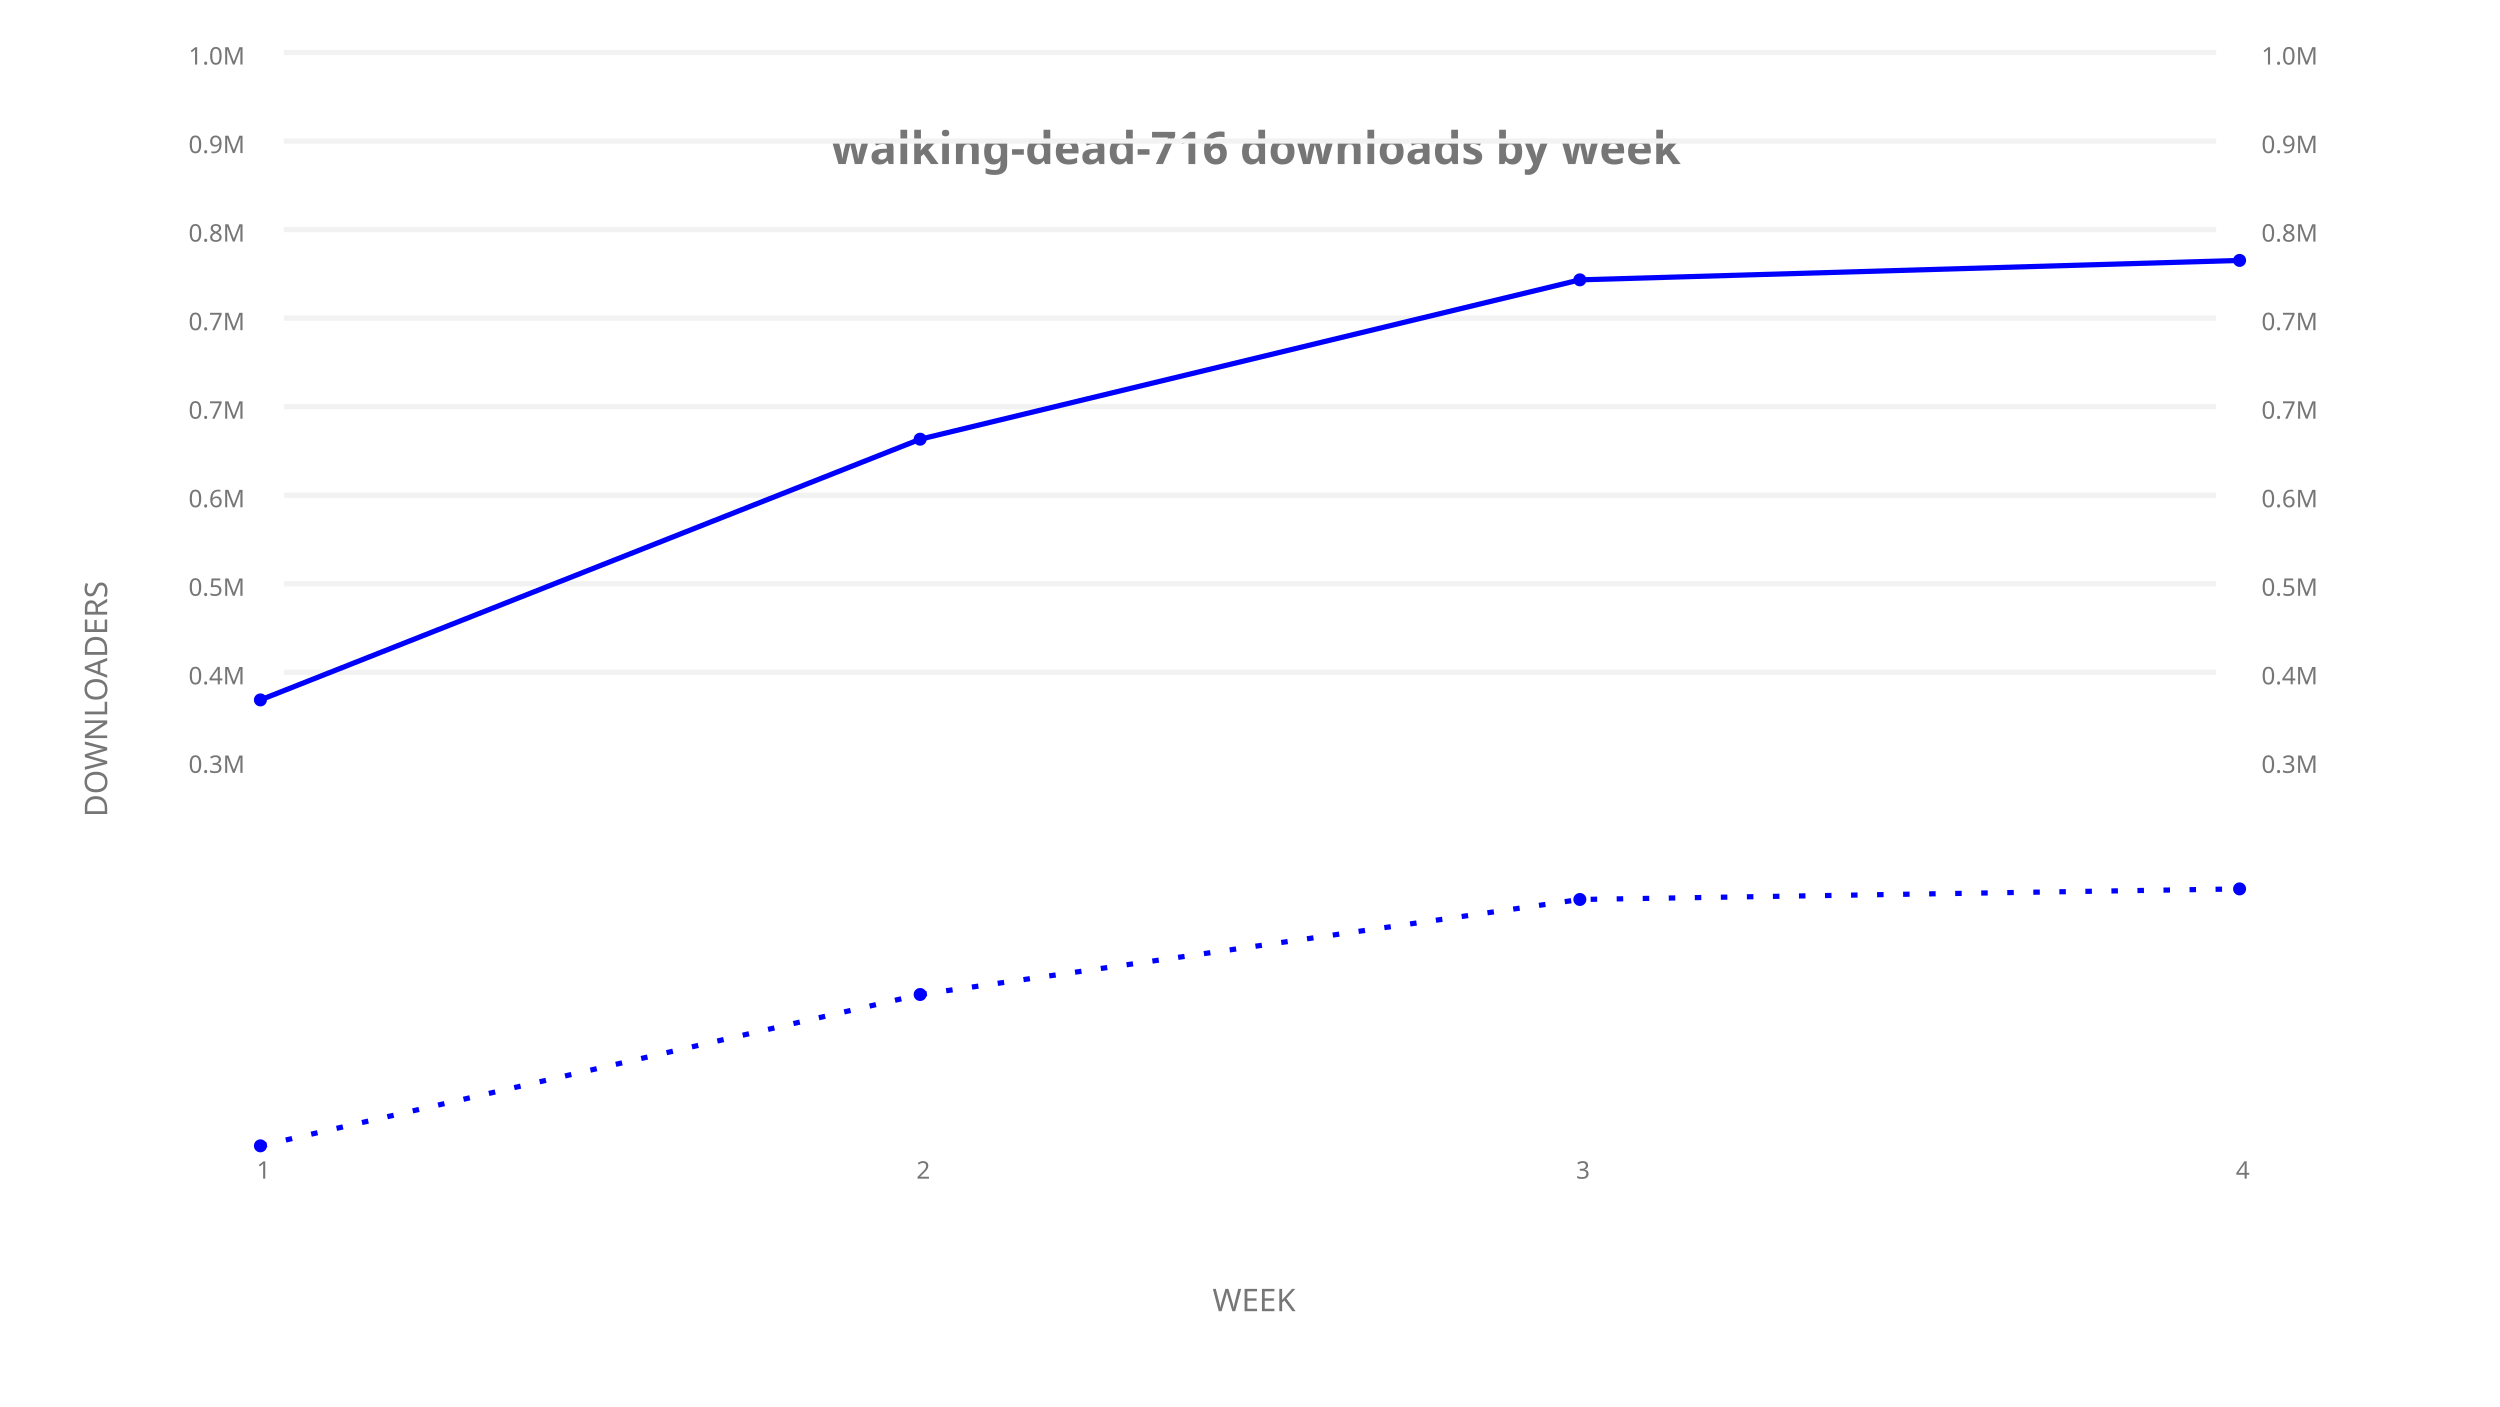
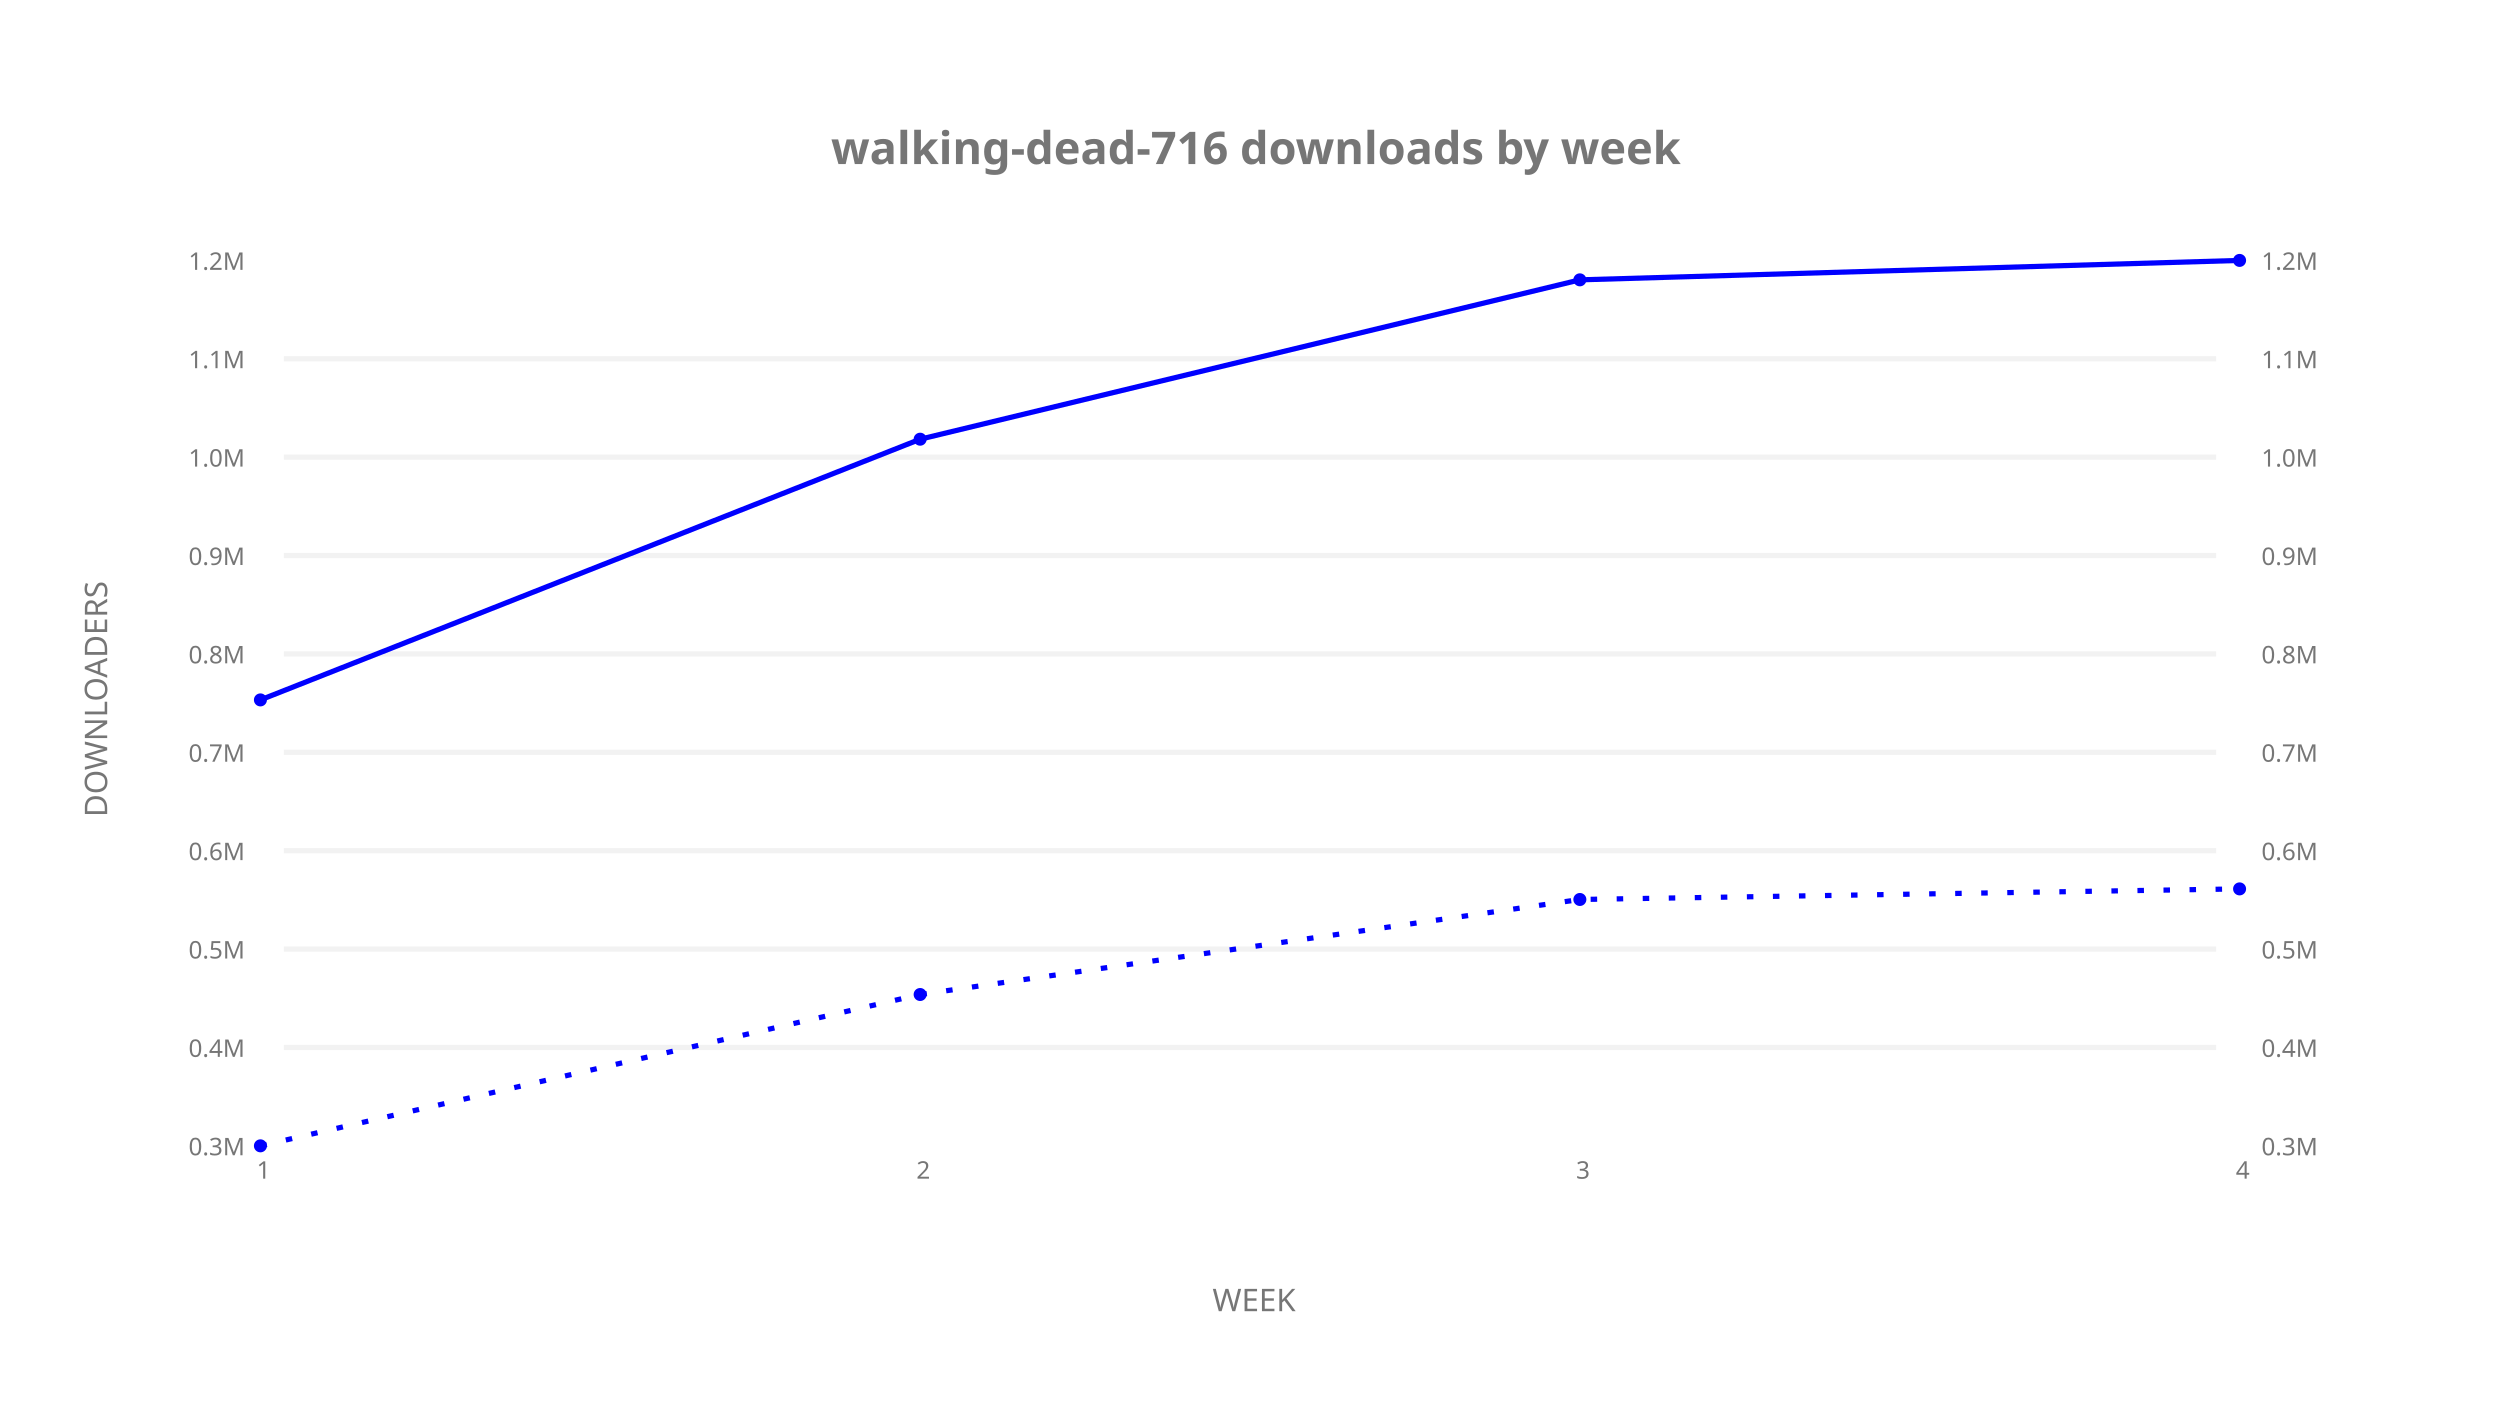
<svg xmlns="http://www.w3.org/2000/svg" xml:space="preserve" id="walking-dead-716-downloads-by-week-walking-dead-716-week" x="0px" y="0px" width="1920px" height="1080px" viewBox="0 0 1920 1080" enable-background="new 0 0 1920 1080" role="img">
  <g id="annotations">
    <text x="960" y="126" font-family="Atkinson Hyperlegible" font-size="26pt" text-anchor="middle" text-align="center" font-weight="600" font-style="normal" style="fill:rgb(118,118,118); fill-opacity:1; stroke:rgb(118,118,118); stroke-opacity:0; stroke-width:0.5"> walking-dead-716 downloads by week</text>
    <g id="axes-lines">
      <text x="960" y="1007" font-family="Atkinson Hyperlegible" font-size="18pt" text-anchor="middle" text-align="center" font-weight="500" font-style="normal" style="fill:rgb(118,118,118); fill-opacity:1; stroke:rgb(118,118,118); stroke-opacity:0; stroke-width:0.5"> WEEK</text>
      <text x="73" y="540" font-family="Atkinson Hyperlegible" font-size="18pt" text-anchor="middle" text-align="center" dominant-baseline="central" font-weight="500" font-style="normal" style="fill:rgb(118,118,118); fill-opacity:1; stroke:rgb(118,118,118); stroke-opacity:0; stroke-width:0.5" transform="rotate(-90,73,540)"> DOWNLOADERS</text>
    </g>
    <g id="tic-y-label-lines">
-       <line x1="218" y1="516.325" x2="1702" y2="516.325" style="fill:rgb(0,0,255); fill-opacity:0; stroke:rgb(242,242,242); stroke-opacity:1; stroke-width:4" />
-       <line x1="218" y1="448.325" x2="1702" y2="448.325" style="fill:rgb(0,0,255); fill-opacity:0; stroke:rgb(242,242,242); stroke-opacity:1; stroke-width:4" />
-       <line x1="218" y1="380.325" x2="1702" y2="380.325" style="fill:rgb(0,0,255); fill-opacity:0; stroke:rgb(242,242,242); stroke-opacity:1; stroke-width:4" />
-       <line x1="218" y1="312.325" x2="1702" y2="312.325" style="fill:rgb(0,0,255); fill-opacity:0; stroke:rgb(242,242,242); stroke-opacity:1; stroke-width:4" />
-       <line x1="218" y1="244.325" x2="1702" y2="244.325" style="fill:rgb(0,0,255); fill-opacity:0; stroke:rgb(242,242,242); stroke-opacity:1; stroke-width:4" />
-       <line x1="218" y1="176.325" x2="1702" y2="176.325" style="fill:rgb(0,0,255); fill-opacity:0; stroke:rgb(242,242,242); stroke-opacity:1; stroke-width:4" />
-       <line x1="218" y1="108.325" x2="1702" y2="108.325" style="fill:rgb(0,0,255); fill-opacity:0; stroke:rgb(242,242,242); stroke-opacity:1; stroke-width:4" />
-       <line x1="218" y1="40.325" x2="1702" y2="40.325" style="fill:rgb(0,0,255); fill-opacity:0; stroke:rgb(242,242,242); stroke-opacity:1; stroke-width:4" />
-       <line x1="218" y1="-27.675" x2="1702" y2="-27.675" style="fill:rgb(0,0,255); fill-opacity:0; stroke:rgb(242,242,242); stroke-opacity:1; stroke-width:4" />
-       <line x1="218" y1="-95.675" x2="1702" y2="-95.675" style="fill:rgb(0,0,255); fill-opacity:0; stroke:rgb(242,242,242); stroke-opacity:1; stroke-width:4" />
+       <line x1="218" y1="804.444" x2="1702" y2="804.444" style="fill:rgb(0,0,255); fill-opacity:0; stroke:rgb(242,242,242); stroke-opacity:1; stroke-width:4" />
+       <line x1="218" y1="728.889" x2="1702" y2="728.889" style="fill:rgb(0,0,255); fill-opacity:0; stroke:rgb(242,242,242); stroke-opacity:1; stroke-width:4" />
+       <line x1="218" y1="653.333" x2="1702" y2="653.333" style="fill:rgb(0,0,255); fill-opacity:0; stroke:rgb(242,242,242); stroke-opacity:1; stroke-width:4" />
+       <line x1="218" y1="577.778" x2="1702" y2="577.778" style="fill:rgb(0,0,255); fill-opacity:0; stroke:rgb(242,242,242); stroke-opacity:1; stroke-width:4" />
+       <line x1="218" y1="502.222" x2="1702" y2="502.222" style="fill:rgb(0,0,255); fill-opacity:0; stroke:rgb(242,242,242); stroke-opacity:1; stroke-width:4" />
+       <line x1="218" y1="426.667" x2="1702" y2="426.667" style="fill:rgb(0,0,255); fill-opacity:0; stroke:rgb(242,242,242); stroke-opacity:1; stroke-width:4" />
+       <line x1="218" y1="351.111" x2="1702" y2="351.111" style="fill:rgb(0,0,255); fill-opacity:0; stroke:rgb(242,242,242); stroke-opacity:1; stroke-width:4" />
+       <line x1="218" y1="275.556" x2="1702" y2="275.556" style="fill:rgb(0,0,255); fill-opacity:0; stroke:rgb(242,242,242); stroke-opacity:1; stroke-width:4" />
    </g>
    <g id="tic-x-labels">
      <text x="200" y="898" font-family="Atkinson Hyperlegible" font-size="14pt" text-anchor="middle" text-align="center" dominant-baseline="central" font-weight="400" font-style="normal" style="fill:rgb(118,118,118); fill-opacity:1; stroke:rgb(118,118,118); stroke-opacity:0; stroke-width:0.5"> 1</text>
      <text x="706.667" y="898" font-family="Atkinson Hyperlegible" font-size="14pt" text-anchor="middle" text-align="center" dominant-baseline="central" font-weight="400" font-style="normal" style="fill:rgb(118,118,118); fill-opacity:1; stroke:rgb(118,118,118); stroke-opacity:0; stroke-width:0.5"> 2</text>
      <text x="1213.333" y="898" font-family="Atkinson Hyperlegible" font-size="14pt" text-anchor="middle" text-align="center" dominant-baseline="central" font-weight="400" font-style="normal" style="fill:rgb(118,118,118); fill-opacity:1; stroke:rgb(118,118,118); stroke-opacity:0; stroke-width:0.5"> 3</text>
      <text x="1720" y="898" font-family="Atkinson Hyperlegible" font-size="14pt" text-anchor="middle" text-align="center" dominant-baseline="central" font-weight="400" font-style="normal" style="fill:rgb(118,118,118); fill-opacity:1; stroke:rgb(118,118,118); stroke-opacity:0; stroke-width:0.5"> 4</text>
    </g>
    <g id="tic-y-labels">
-       <text x="164" y="586.325" font-family="Atkinson Hyperlegible" font-size="14pt" text-anchor="middle" text-align="center" dominant-baseline="central" font-weight="400" font-style="normal" style="fill:rgb(118,118,118); fill-opacity:1; stroke:rgb(118,118,118); stroke-opacity:0; stroke-width:0.5"> 0.3M</text>
-       <text x="1756" y="586.325" font-family="Atkinson Hyperlegible" font-size="14pt" text-anchor="middle" text-align="center" dominant-baseline="central" font-weight="400" font-style="normal" style="fill:rgb(118,118,118); fill-opacity:1; stroke:rgb(118,118,118); stroke-opacity:0; stroke-width:0.5"> 0.3M</text>
-       <text x="164" y="518.325" font-family="Atkinson Hyperlegible" font-size="14pt" text-anchor="middle" text-align="center" dominant-baseline="central" font-weight="400" font-style="normal" style="fill:rgb(118,118,118); fill-opacity:1; stroke:rgb(118,118,118); stroke-opacity:0; stroke-width:0.5"> 0.4M</text>
-       <text x="1756" y="518.325" font-family="Atkinson Hyperlegible" font-size="14pt" text-anchor="middle" text-align="center" dominant-baseline="central" font-weight="400" font-style="normal" style="fill:rgb(118,118,118); fill-opacity:1; stroke:rgb(118,118,118); stroke-opacity:0; stroke-width:0.5"> 0.4M</text>
-       <text x="164" y="450.325" font-family="Atkinson Hyperlegible" font-size="14pt" text-anchor="middle" text-align="center" dominant-baseline="central" font-weight="400" font-style="normal" style="fill:rgb(118,118,118); fill-opacity:1; stroke:rgb(118,118,118); stroke-opacity:0; stroke-width:0.5"> 0.5M</text>
-       <text x="1756" y="450.325" font-family="Atkinson Hyperlegible" font-size="14pt" text-anchor="middle" text-align="center" dominant-baseline="central" font-weight="400" font-style="normal" style="fill:rgb(118,118,118); fill-opacity:1; stroke:rgb(118,118,118); stroke-opacity:0; stroke-width:0.5"> 0.5M</text>
-       <text x="164" y="382.325" font-family="Atkinson Hyperlegible" font-size="14pt" text-anchor="middle" text-align="center" dominant-baseline="central" font-weight="400" font-style="normal" style="fill:rgb(118,118,118); fill-opacity:1; stroke:rgb(118,118,118); stroke-opacity:0; stroke-width:0.5"> 0.6M</text>
-       <text x="1756" y="382.325" font-family="Atkinson Hyperlegible" font-size="14pt" text-anchor="middle" text-align="center" dominant-baseline="central" font-weight="400" font-style="normal" style="fill:rgb(118,118,118); fill-opacity:1; stroke:rgb(118,118,118); stroke-opacity:0; stroke-width:0.5"> 0.6M</text>
-       <text x="164" y="314.325" font-family="Atkinson Hyperlegible" font-size="14pt" text-anchor="middle" text-align="center" dominant-baseline="central" font-weight="400" font-style="normal" style="fill:rgb(118,118,118); fill-opacity:1; stroke:rgb(118,118,118); stroke-opacity:0; stroke-width:0.5"> 0.7M</text>
-       <text x="1756" y="314.325" font-family="Atkinson Hyperlegible" font-size="14pt" text-anchor="middle" text-align="center" dominant-baseline="central" font-weight="400" font-style="normal" style="fill:rgb(118,118,118); fill-opacity:1; stroke:rgb(118,118,118); stroke-opacity:0; stroke-width:0.5"> 0.7M</text>
-       <text x="164" y="246.325" font-family="Atkinson Hyperlegible" font-size="14pt" text-anchor="middle" text-align="center" dominant-baseline="central" font-weight="400" font-style="normal" style="fill:rgb(118,118,118); fill-opacity:1; stroke:rgb(118,118,118); stroke-opacity:0; stroke-width:0.5"> 0.7M</text>
-       <text x="1756" y="246.325" font-family="Atkinson Hyperlegible" font-size="14pt" text-anchor="middle" text-align="center" dominant-baseline="central" font-weight="400" font-style="normal" style="fill:rgb(118,118,118); fill-opacity:1; stroke:rgb(118,118,118); stroke-opacity:0; stroke-width:0.5"> 0.7M</text>
-       <text x="164" y="178.325" font-family="Atkinson Hyperlegible" font-size="14pt" text-anchor="middle" text-align="center" dominant-baseline="central" font-weight="400" font-style="normal" style="fill:rgb(118,118,118); fill-opacity:1; stroke:rgb(118,118,118); stroke-opacity:0; stroke-width:0.5"> 0.8M</text>
-       <text x="1756" y="178.325" font-family="Atkinson Hyperlegible" font-size="14pt" text-anchor="middle" text-align="center" dominant-baseline="central" font-weight="400" font-style="normal" style="fill:rgb(118,118,118); fill-opacity:1; stroke:rgb(118,118,118); stroke-opacity:0; stroke-width:0.5"> 0.8M</text>
-       <text x="164" y="110.325" font-family="Atkinson Hyperlegible" font-size="14pt" text-anchor="middle" text-align="center" dominant-baseline="central" font-weight="400" font-style="normal" style="fill:rgb(118,118,118); fill-opacity:1; stroke:rgb(118,118,118); stroke-opacity:0; stroke-width:0.5"> 0.9M</text>
-       <text x="1756" y="110.325" font-family="Atkinson Hyperlegible" font-size="14pt" text-anchor="middle" text-align="center" dominant-baseline="central" font-weight="400" font-style="normal" style="fill:rgb(118,118,118); fill-opacity:1; stroke:rgb(118,118,118); stroke-opacity:0; stroke-width:0.5"> 0.9M</text>
-       <text x="164" y="42.325" font-family="Atkinson Hyperlegible" font-size="14pt" text-anchor="middle" text-align="center" dominant-baseline="central" font-weight="400" font-style="normal" style="fill:rgb(118,118,118); fill-opacity:1; stroke:rgb(118,118,118); stroke-opacity:0; stroke-width:0.5"> 1.0M</text>
-       <text x="1756" y="42.325" font-family="Atkinson Hyperlegible" font-size="14pt" text-anchor="middle" text-align="center" dominant-baseline="central" font-weight="400" font-style="normal" style="fill:rgb(118,118,118); fill-opacity:1; stroke:rgb(118,118,118); stroke-opacity:0; stroke-width:0.5"> 1.0M</text>
-       <text x="164" y="-25.675" font-family="Atkinson Hyperlegible" font-size="14pt" text-anchor="middle" text-align="center" dominant-baseline="central" font-weight="400" font-style="normal" style="fill:rgb(118,118,118); fill-opacity:1; stroke:rgb(118,118,118); stroke-opacity:0; stroke-width:0.5"> 1.1M</text>
-       <text x="1756" y="-25.675" font-family="Atkinson Hyperlegible" font-size="14pt" text-anchor="middle" text-align="center" dominant-baseline="central" font-weight="400" font-style="normal" style="fill:rgb(118,118,118); fill-opacity:1; stroke:rgb(118,118,118); stroke-opacity:0; stroke-width:0.5"> 1.1M</text>
-       <text x="164" y="-93.675" font-family="Atkinson Hyperlegible" font-size="14pt" text-anchor="middle" text-align="center" dominant-baseline="central" font-weight="400" font-style="normal" style="fill:rgb(118,118,118); fill-opacity:1; stroke:rgb(118,118,118); stroke-opacity:0; stroke-width:0.5"> 1.2M</text>
-       <text x="1756" y="-93.675" font-family="Atkinson Hyperlegible" font-size="14pt" text-anchor="middle" text-align="center" dominant-baseline="central" font-weight="400" font-style="normal" style="fill:rgb(118,118,118); fill-opacity:1; stroke:rgb(118,118,118); stroke-opacity:0; stroke-width:0.5"> 1.2M</text>
+       <text x="164" y="880" font-family="Atkinson Hyperlegible" font-size="14pt" text-anchor="middle" text-align="center" dominant-baseline="central" font-weight="400" font-style="normal" style="fill:rgb(118,118,118); fill-opacity:1; stroke:rgb(118,118,118); stroke-opacity:0; stroke-width:0.5"> 0.3M</text>
+       <text x="1756" y="880" font-family="Atkinson Hyperlegible" font-size="14pt" text-anchor="middle" text-align="center" dominant-baseline="central" font-weight="400" font-style="normal" style="fill:rgb(118,118,118); fill-opacity:1; stroke:rgb(118,118,118); stroke-opacity:0; stroke-width:0.5"> 0.3M</text>
+       <text x="164" y="804.444" font-family="Atkinson Hyperlegible" font-size="14pt" text-anchor="middle" text-align="center" dominant-baseline="central" font-weight="400" font-style="normal" style="fill:rgb(118,118,118); fill-opacity:1; stroke:rgb(118,118,118); stroke-opacity:0; stroke-width:0.5"> 0.4M</text>
+       <text x="1756" y="804.444" font-family="Atkinson Hyperlegible" font-size="14pt" text-anchor="middle" text-align="center" dominant-baseline="central" font-weight="400" font-style="normal" style="fill:rgb(118,118,118); fill-opacity:1; stroke:rgb(118,118,118); stroke-opacity:0; stroke-width:0.5"> 0.4M</text>
+       <text x="164" y="728.889" font-family="Atkinson Hyperlegible" font-size="14pt" text-anchor="middle" text-align="center" dominant-baseline="central" font-weight="400" font-style="normal" style="fill:rgb(118,118,118); fill-opacity:1; stroke:rgb(118,118,118); stroke-opacity:0; stroke-width:0.5"> 0.5M</text>
+       <text x="1756" y="728.889" font-family="Atkinson Hyperlegible" font-size="14pt" text-anchor="middle" text-align="center" dominant-baseline="central" font-weight="400" font-style="normal" style="fill:rgb(118,118,118); fill-opacity:1; stroke:rgb(118,118,118); stroke-opacity:0; stroke-width:0.5"> 0.5M</text>
+       <text x="164" y="653.333" font-family="Atkinson Hyperlegible" font-size="14pt" text-anchor="middle" text-align="center" dominant-baseline="central" font-weight="400" font-style="normal" style="fill:rgb(118,118,118); fill-opacity:1; stroke:rgb(118,118,118); stroke-opacity:0; stroke-width:0.5"> 0.6M</text>
+       <text x="1756" y="653.333" font-family="Atkinson Hyperlegible" font-size="14pt" text-anchor="middle" text-align="center" dominant-baseline="central" font-weight="400" font-style="normal" style="fill:rgb(118,118,118); fill-opacity:1; stroke:rgb(118,118,118); stroke-opacity:0; stroke-width:0.5"> 0.6M</text>
+       <text x="164" y="577.778" font-family="Atkinson Hyperlegible" font-size="14pt" text-anchor="middle" text-align="center" dominant-baseline="central" font-weight="400" font-style="normal" style="fill:rgb(118,118,118); fill-opacity:1; stroke:rgb(118,118,118); stroke-opacity:0; stroke-width:0.5"> 0.7M</text>
+       <text x="1756" y="577.778" font-family="Atkinson Hyperlegible" font-size="14pt" text-anchor="middle" text-align="center" dominant-baseline="central" font-weight="400" font-style="normal" style="fill:rgb(118,118,118); fill-opacity:1; stroke:rgb(118,118,118); stroke-opacity:0; stroke-width:0.5"> 0.7M</text>
+       <text x="164" y="502.222" font-family="Atkinson Hyperlegible" font-size="14pt" text-anchor="middle" text-align="center" dominant-baseline="central" font-weight="400" font-style="normal" style="fill:rgb(118,118,118); fill-opacity:1; stroke:rgb(118,118,118); stroke-opacity:0; stroke-width:0.5"> 0.8M</text>
+       <text x="1756" y="502.222" font-family="Atkinson Hyperlegible" font-size="14pt" text-anchor="middle" text-align="center" dominant-baseline="central" font-weight="400" font-style="normal" style="fill:rgb(118,118,118); fill-opacity:1; stroke:rgb(118,118,118); stroke-opacity:0; stroke-width:0.5"> 0.8M</text>
+       <text x="164" y="426.667" font-family="Atkinson Hyperlegible" font-size="14pt" text-anchor="middle" text-align="center" dominant-baseline="central" font-weight="400" font-style="normal" style="fill:rgb(118,118,118); fill-opacity:1; stroke:rgb(118,118,118); stroke-opacity:0; stroke-width:0.5"> 0.9M</text>
+       <text x="1756" y="426.667" font-family="Atkinson Hyperlegible" font-size="14pt" text-anchor="middle" text-align="center" dominant-baseline="central" font-weight="400" font-style="normal" style="fill:rgb(118,118,118); fill-opacity:1; stroke:rgb(118,118,118); stroke-opacity:0; stroke-width:0.5"> 0.9M</text>
+       <text x="164" y="351.111" font-family="Atkinson Hyperlegible" font-size="14pt" text-anchor="middle" text-align="center" dominant-baseline="central" font-weight="400" font-style="normal" style="fill:rgb(118,118,118); fill-opacity:1; stroke:rgb(118,118,118); stroke-opacity:0; stroke-width:0.5"> 1.0M</text>
+       <text x="1756" y="351.111" font-family="Atkinson Hyperlegible" font-size="14pt" text-anchor="middle" text-align="center" dominant-baseline="central" font-weight="400" font-style="normal" style="fill:rgb(118,118,118); fill-opacity:1; stroke:rgb(118,118,118); stroke-opacity:0; stroke-width:0.5"> 1.0M</text>
+       <text x="164" y="275.556" font-family="Atkinson Hyperlegible" font-size="14pt" text-anchor="middle" text-align="center" dominant-baseline="central" font-weight="400" font-style="normal" style="fill:rgb(118,118,118); fill-opacity:1; stroke:rgb(118,118,118); stroke-opacity:0; stroke-width:0.5"> 1.1M</text>
+       <text x="1756" y="275.556" font-family="Atkinson Hyperlegible" font-size="14pt" text-anchor="middle" text-align="center" dominant-baseline="central" font-weight="400" font-style="normal" style="fill:rgb(118,118,118); fill-opacity:1; stroke:rgb(118,118,118); stroke-opacity:0; stroke-width:0.5"> 1.1M</text>
+       <text x="164" y="200" font-family="Atkinson Hyperlegible" font-size="14pt" text-anchor="middle" text-align="center" dominant-baseline="central" font-weight="400" font-style="normal" style="fill:rgb(118,118,118); fill-opacity:1; stroke:rgb(118,118,118); stroke-opacity:0; stroke-width:0.5"> 1.2M</text>
+       <text x="1756" y="200" font-family="Atkinson Hyperlegible" font-size="14pt" text-anchor="middle" text-align="center" dominant-baseline="central" font-weight="400" font-style="normal" style="fill:rgb(118,118,118); fill-opacity:1; stroke:rgb(118,118,118); stroke-opacity:0; stroke-width:0.5"> 1.2M</text>
    </g>
  </g>
  <g id="polyline-walking-dead-716 downloads by week">
    <polyline points="200,537.529 706.667,337.31 1213.33,214.923 1720,200 " style="fill:rgb(0,0,255); fill-opacity:0; stroke:rgb(0,0,255); stroke-opacity:1; stroke-width:4" />
  </g>
  <g id="markers-walking-dead-716 downloads by week">
    <circle cx="200" cy="537.529" r="5" style="fill:rgb(0,0,255); fill-opacity:1; stroke:rgb(0,0,255); stroke-opacity:0; stroke-width:4">
</circle>
    <circle cx="706.667" cy="337.31" r="5" style="fill:rgb(0,0,255); fill-opacity:1; stroke:rgb(0,0,255); stroke-opacity:0; stroke-width:4">
</circle>
    <circle cx="1213.333" cy="214.923" r="5" style="fill:rgb(0,0,255); fill-opacity:1; stroke:rgb(0,0,255); stroke-opacity:0; stroke-width:4">
</circle>
    <circle cx="1720" cy="200" r="5" style="fill:rgb(0,0,255); fill-opacity:1; stroke:rgb(0,0,255); stroke-opacity:0; stroke-width:4">
</circle>
  </g>
  <g id="polyline-walking-dead-716 downloads by week uploaders">
    <polyline points="200,880 706.667,763.781 1213.33,690.8 1720,682.671 " stroke-dasharray="5 15" style="fill:rgb(0,0,255); fill-opacity:0; stroke:rgb(0,0,255); stroke-opacity:1; stroke-width:4" />
  </g>
  <g id="markers-walking-dead-716 downloads by week uploaders">
    <circle cx="200" cy="880" r="5" style="fill:rgb(0,0,255); fill-opacity:1; stroke:rgb(0,0,255); stroke-opacity:0; stroke-width:4">
</circle>
    <circle cx="706.667" cy="763.781" r="5" style="fill:rgb(0,0,255); fill-opacity:1; stroke:rgb(0,0,255); stroke-opacity:0; stroke-width:4">
</circle>
    <circle cx="1213.333" cy="690.8" r="5" style="fill:rgb(0,0,255); fill-opacity:1; stroke:rgb(0,0,255); stroke-opacity:0; stroke-width:4">
</circle>
    <circle cx="1720" cy="682.671" r="5" style="fill:rgb(0,0,255); fill-opacity:1; stroke:rgb(0,0,255); stroke-opacity:0; stroke-width:4">
</circle>
  </g>
</svg>
